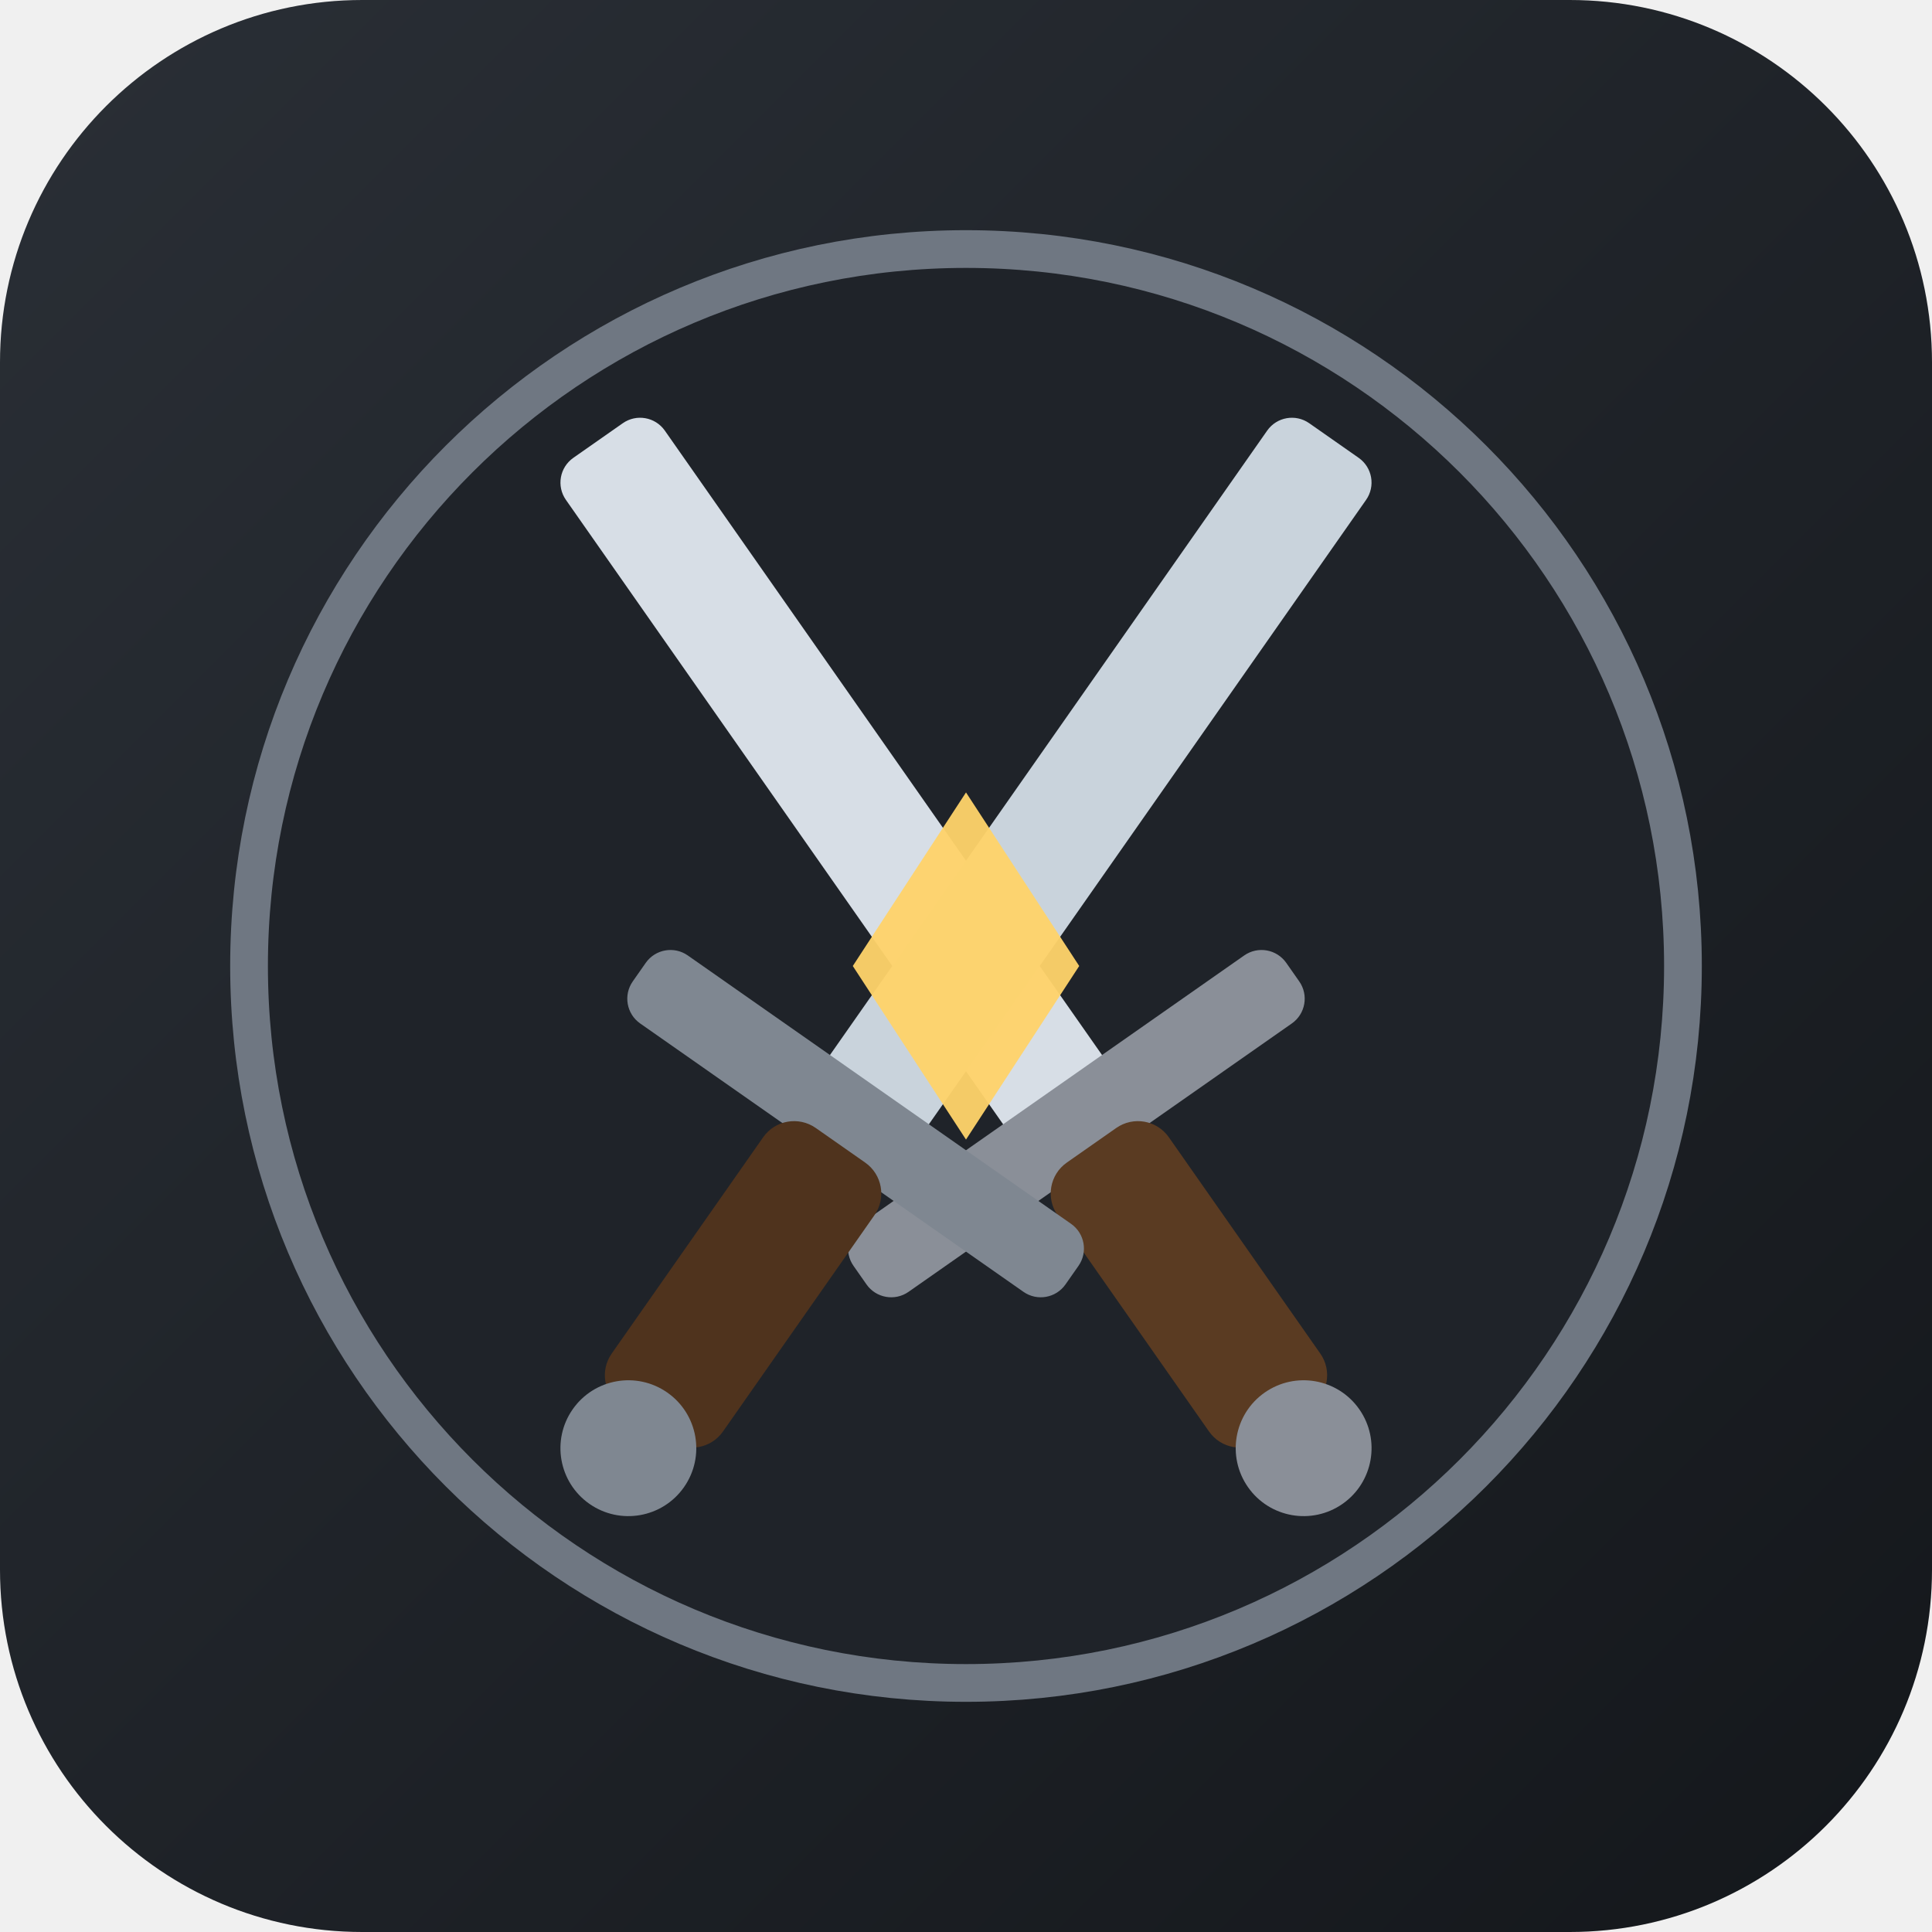
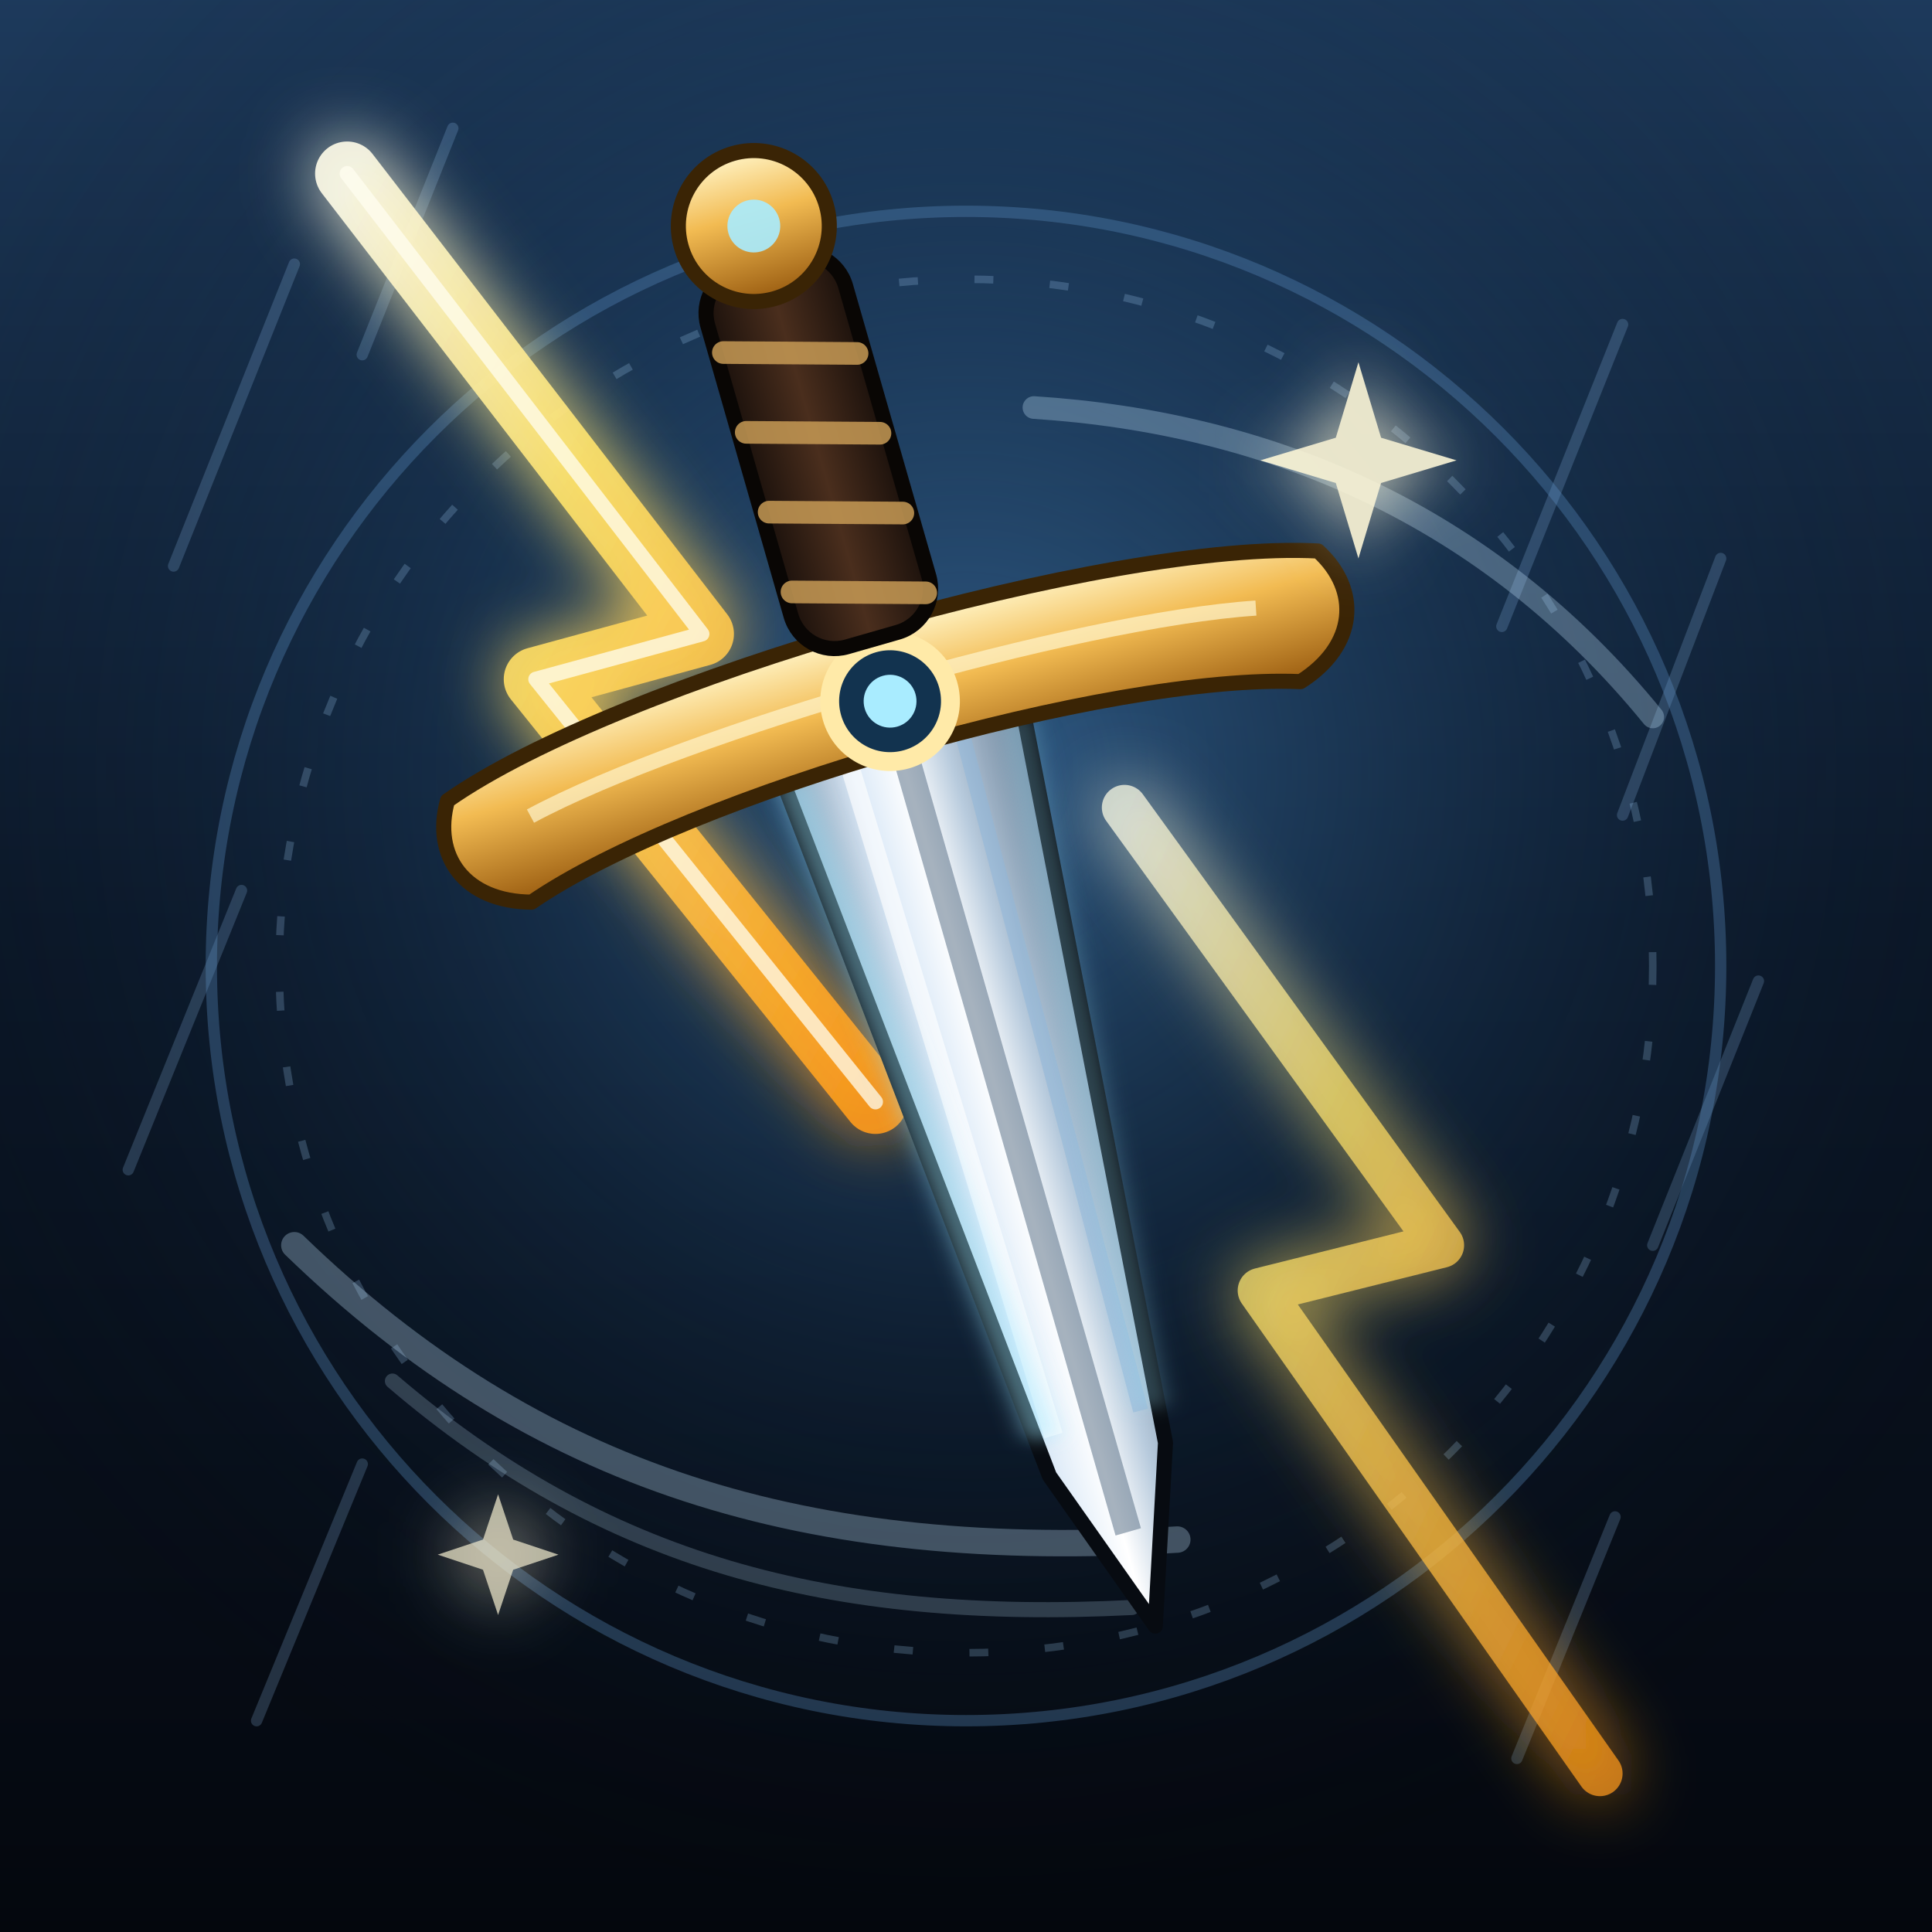
- <svg xmlns="http://www.w3.org/2000/svg" viewBox="0 0 512 512">
+ <svg xmlns="http://www.w3.org/2000/svg" viewBox="0 0 512 512" role="img" aria-label="Storm of Blade">
  <defs>
-     <linearGradient id="bg" x1="0" y1="0" x2="1" y2="1">
-       <stop offset="0%" stop-color="#2a2f36" />
-       <stop offset="100%" stop-color="#14171b" />
+     <linearGradient id="sky" x1="0" y1="0" x2="0" y2="1">
+       <stop offset="0%" stop-color="#1d3a5c" />
+       <stop offset="48%" stop-color="#0b1728" />
+       <stop offset="100%" stop-color="#04070d" />
    </linearGradient>
+     <radialGradient id="halo" cx="50%" cy="40%" r="62%">
+       <stop offset="0%" stop-color="#4a8ecb" stop-opacity="0.55" />
+       <stop offset="48%" stop-color="#1f4468" stop-opacity="0.28" />
+       <stop offset="100%" stop-color="#000000" stop-opacity="0" />
+     </radialGradient>
+     <linearGradient id="blade" x1="0" y1="0" x2="1" y2="0">
+       <stop offset="0%" stop-color="#7d93aa" />
+       <stop offset="28%" stop-color="#dbe9f7" />
+       <stop offset="48%" stop-color="#ffffff" />
+       <stop offset="66%" stop-color="#b8cbdd" />
+       <stop offset="100%" stop-color="#61758c" />
+     </linearGradient>
+     <linearGradient id="gold" x1="0" y1="0" x2="0" y2="1">
+       <stop offset="0%" stop-color="#fff3c4" />
+       <stop offset="42%" stop-color="#f2bb52" />
+       <stop offset="100%" stop-color="#9a5c10" />
+     </linearGradient>
+     <linearGradient id="bolt" x1="0" y1="0" x2="1" y2="1">
+       <stop offset="0%" stop-color="#fffde8" />
+       <stop offset="38%" stop-color="#ffe36b" />
+       <stop offset="100%" stop-color="#ff9a1a" />
+     </linearGradient>
+     <linearGradient id="leather" x1="0" y1="0" x2="1" y2="0">
+       <stop offset="0%" stop-color="#1b110c" />
+       <stop offset="50%" stop-color="#4a2e1d" />
+       <stop offset="100%" stop-color="#1b110c" />
+     </linearGradient>
+     <filter id="glow" x="-60%" y="-60%" width="220%" height="220%">
+       <feGaussianBlur stdDeviation="9" result="blur" />
+       <feMerge>
+         <feMergeNode in="blur" />
+         <feMergeNode in="SourceGraphic" />
+       </feMerge>
+     </filter>
+     <filter id="soft" x="-40%" y="-40%" width="180%" height="180%">
+       <feGaussianBlur stdDeviation="3" />
+     </filter>
  </defs>
-   <rect width="512" height="512" rx="96" fill="url(#bg)" />
-   <circle cx="256" cy="256" r="190" fill="#1f2329" stroke="#6f7782" stroke-width="10" />
-   <g transform="translate(256 256) rotate(-35)">
-     <rect x="-16" y="-170" width="32" height="230" rx="8" fill="#d7dee6" />
-     <rect x="-70" y="40" width="140" height="22" rx="8" fill="#8a8f98" />
-     <rect x="-18" y="58" width="36" height="90" rx="10" fill="#5a3b22" />
-     <circle cx="0" cy="156" r="18" fill="#8a8f98" />
+   <rect width="512" height="512" fill="url(#sky)" />
+   <rect width="512" height="512" fill="url(#halo)" />
+   <g stroke="#9ccdff" stroke-width="3" stroke-linecap="round" opacity="0.2">
+     <path d="M78 70 L46 150" />
+     <path d="M120 34 L96 94" />
+     <path d="M430 86 L398 166" />
+     <path d="M456 148 L430 216" />
+     <path d="M64 236 L34 310" />
+     <path d="M466 260 L438 330" />
+     <path d="M96 388 L68 456" />
+     <path d="M428 402 L402 466" />
  </g>
-   <g transform="translate(256 256) rotate(35)">
-     <rect x="-16" y="-170" width="32" height="230" rx="8" fill="#c9d3dc" />
-     <rect x="-70" y="40" width="140" height="22" rx="8" fill="#7f8791" />
-     <rect x="-18" y="58" width="36" height="90" rx="10" fill="#4f331d" />
-     <circle cx="0" cy="156" r="18" fill="#7f8791" />
+   <circle cx="256" cy="256" r="200" fill="none" stroke="#5d93c9" stroke-width="3" opacity="0.32" />
+   <circle cx="256" cy="256" r="182" fill="none" stroke="#a8d8ff" stroke-width="2" opacity="0.22" stroke-dasharray="5 15" />
+   <g filter="url(#glow)" stroke-linejoin="round" stroke-linecap="round" fill="none">
+     <path d="M92 46 L186 168 L142 180 L232 292" stroke="url(#bolt)" stroke-width="17" opacity="0.9" />
+     <path d="M424 470 L334 342 L382 330 L298 214" stroke="url(#bolt)" stroke-width="12" opacity="0.72" />
  </g>
-   <path d="M256 210 L286 256 L256 302 L226 256 Z" fill="#ffd36a" opacity="0.95" />
+   <path d="M92 46 L186 168 L142 180 L232 292" fill="none" stroke="#fffdf0" stroke-width="4" stroke-linejoin="round" stroke-linecap="round" opacity="0.75" />
+   <g fill="none" stroke="#c6e6ff" stroke-linecap="round" opacity="0.3">
+     <path d="M78 330 C142 392 214 414 312 408" stroke-width="7" />
+     <path d="M104 366 C160 414 220 430 300 426" stroke-width="4" opacity="0.7" />
+     <path d="M438 190 C394 136 336 112 274 108" stroke-width="6" />
+   </g>
+   <g transform="rotate(-16 256 256)">
+     <path d="M222 186 L290 186 L272 392 L256 438 L240 392 Z" fill="url(#blade)" stroke="#070b11" stroke-width="4" stroke-linejoin="round" />
+     <path d="M256 200 L256 412" stroke="#5c7288" stroke-width="7" opacity="0.55" />
+     <path d="M241 198 L244 382" stroke="#ffffff" stroke-width="5" opacity="0.62" />
+     <path d="M272 198 L268 382" stroke="#8fb6d8" stroke-width="4" opacity="0.55" />
+     <path d="M225 196 L241 382" stroke="#9fe8ff" stroke-width="5" opacity="0.8" filter="url(#soft)" />
+     <path d="M287 196 L271 382" stroke="#9fe8ff" stroke-width="4" opacity="0.6" filter="url(#soft)" />
+     <path d="M136 176 C188 158 324 158 376 176 C384 189 379 203 362 208 C314 192 198 192 150 208 C133 203 128 189 136 176 Z" fill="url(#gold)" stroke="#3a2405" stroke-width="4" stroke-linejoin="round" />
+     <path d="M156 186 C202 176 310 176 356 186" fill="none" stroke="#fff5cd" stroke-width="4" opacity="0.7" />
+     <circle cx="256" cy="183" r="16" fill="#12334f" stroke="#ffeaa8" stroke-width="5" />
+     <circle cx="256" cy="183" r="7" fill="#a9ecff" />
+     <rect x="237" y="62" width="38" height="104" rx="12" fill="url(#leather)" stroke="#090604" stroke-width="4" />
+     <g stroke="#c79a55" stroke-width="6" opacity="0.85" stroke-linecap="round">
+       <path d="M239 82 L273 92" />
+       <path d="M239 104 L273 114" />
+       <path d="M239 126 L273 136" />
+       <path d="M239 148 L273 158" />
+     </g>
+     <circle cx="256" cy="52" r="20" fill="url(#gold)" stroke="#3a2405" stroke-width="4" />
+     <circle cx="256" cy="52" r="7" fill="#a9ecff" opacity="0.9" />
+   </g>
+   <g fill="#fff8d8" filter="url(#glow)" opacity="0.9">
+     <path d="M360 96 L366 116 L386 122 L366 128 L360 148 L354 128 L334 122 L354 116 Z" />
+     <path d="M132 396 L136 408 L148 412 L136 416 L132 428 L128 416 L116 412 L128 408 Z" opacity="0.75" />
+   </g>
</svg>
